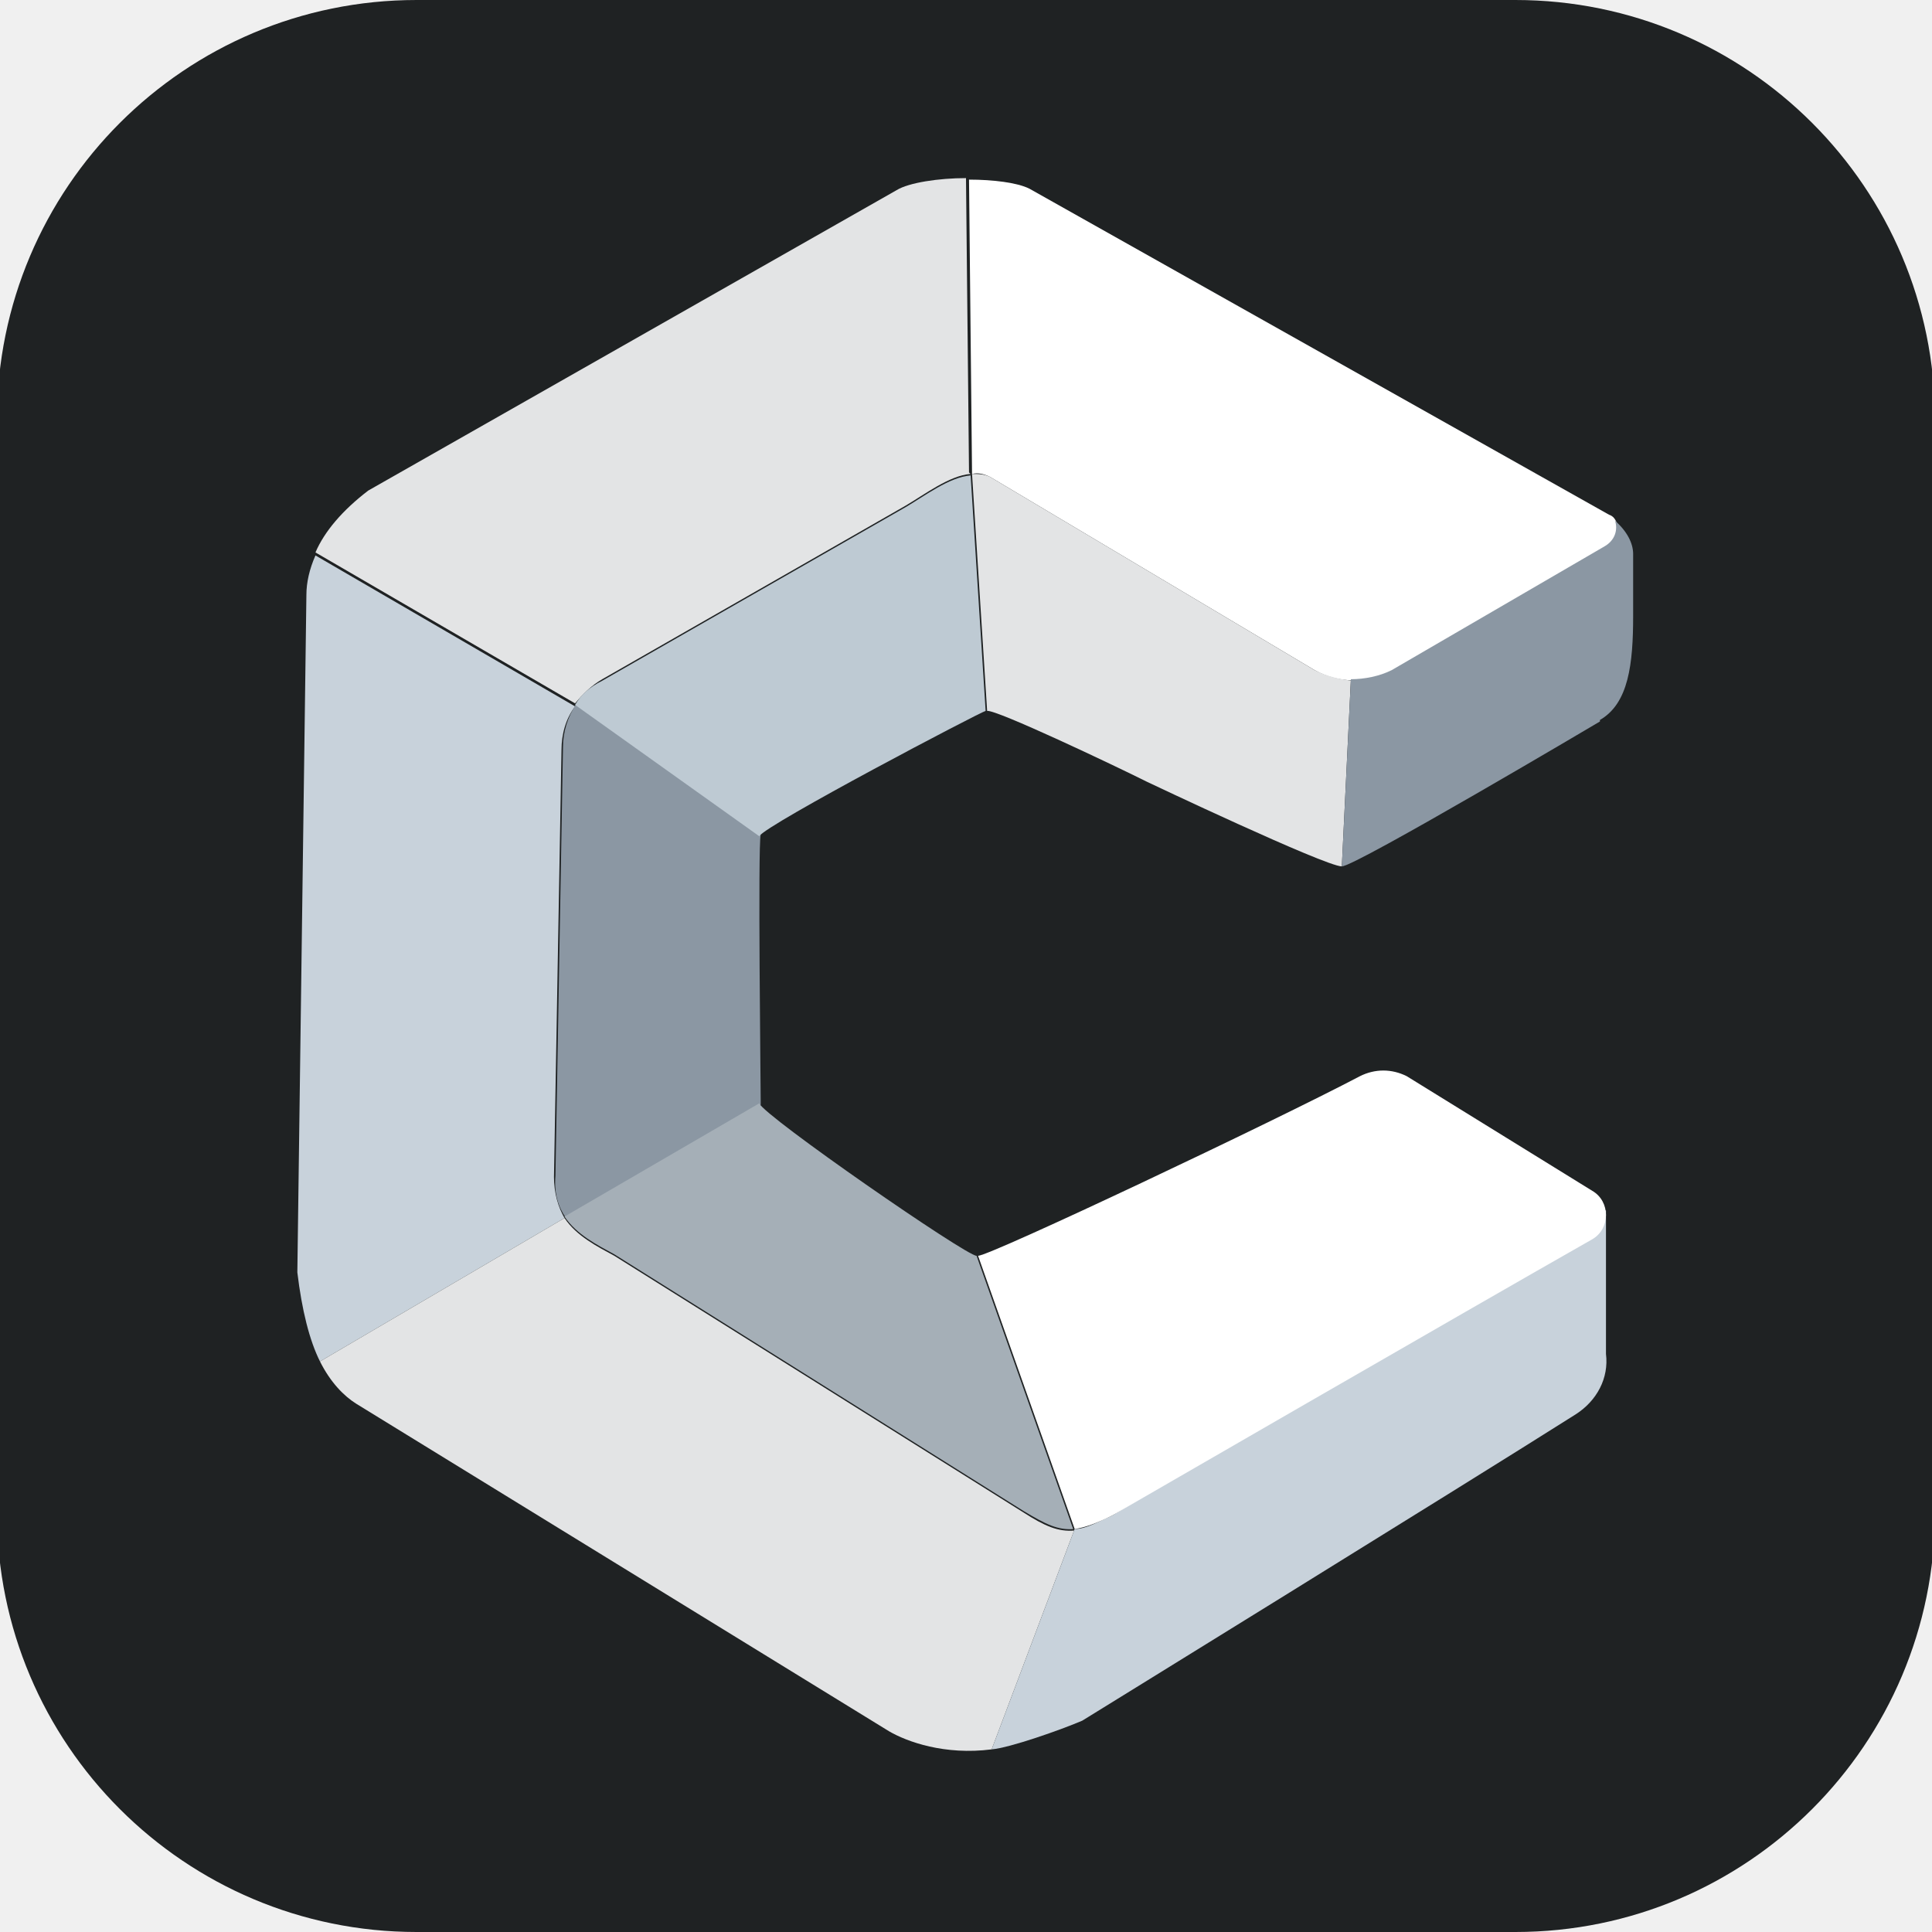
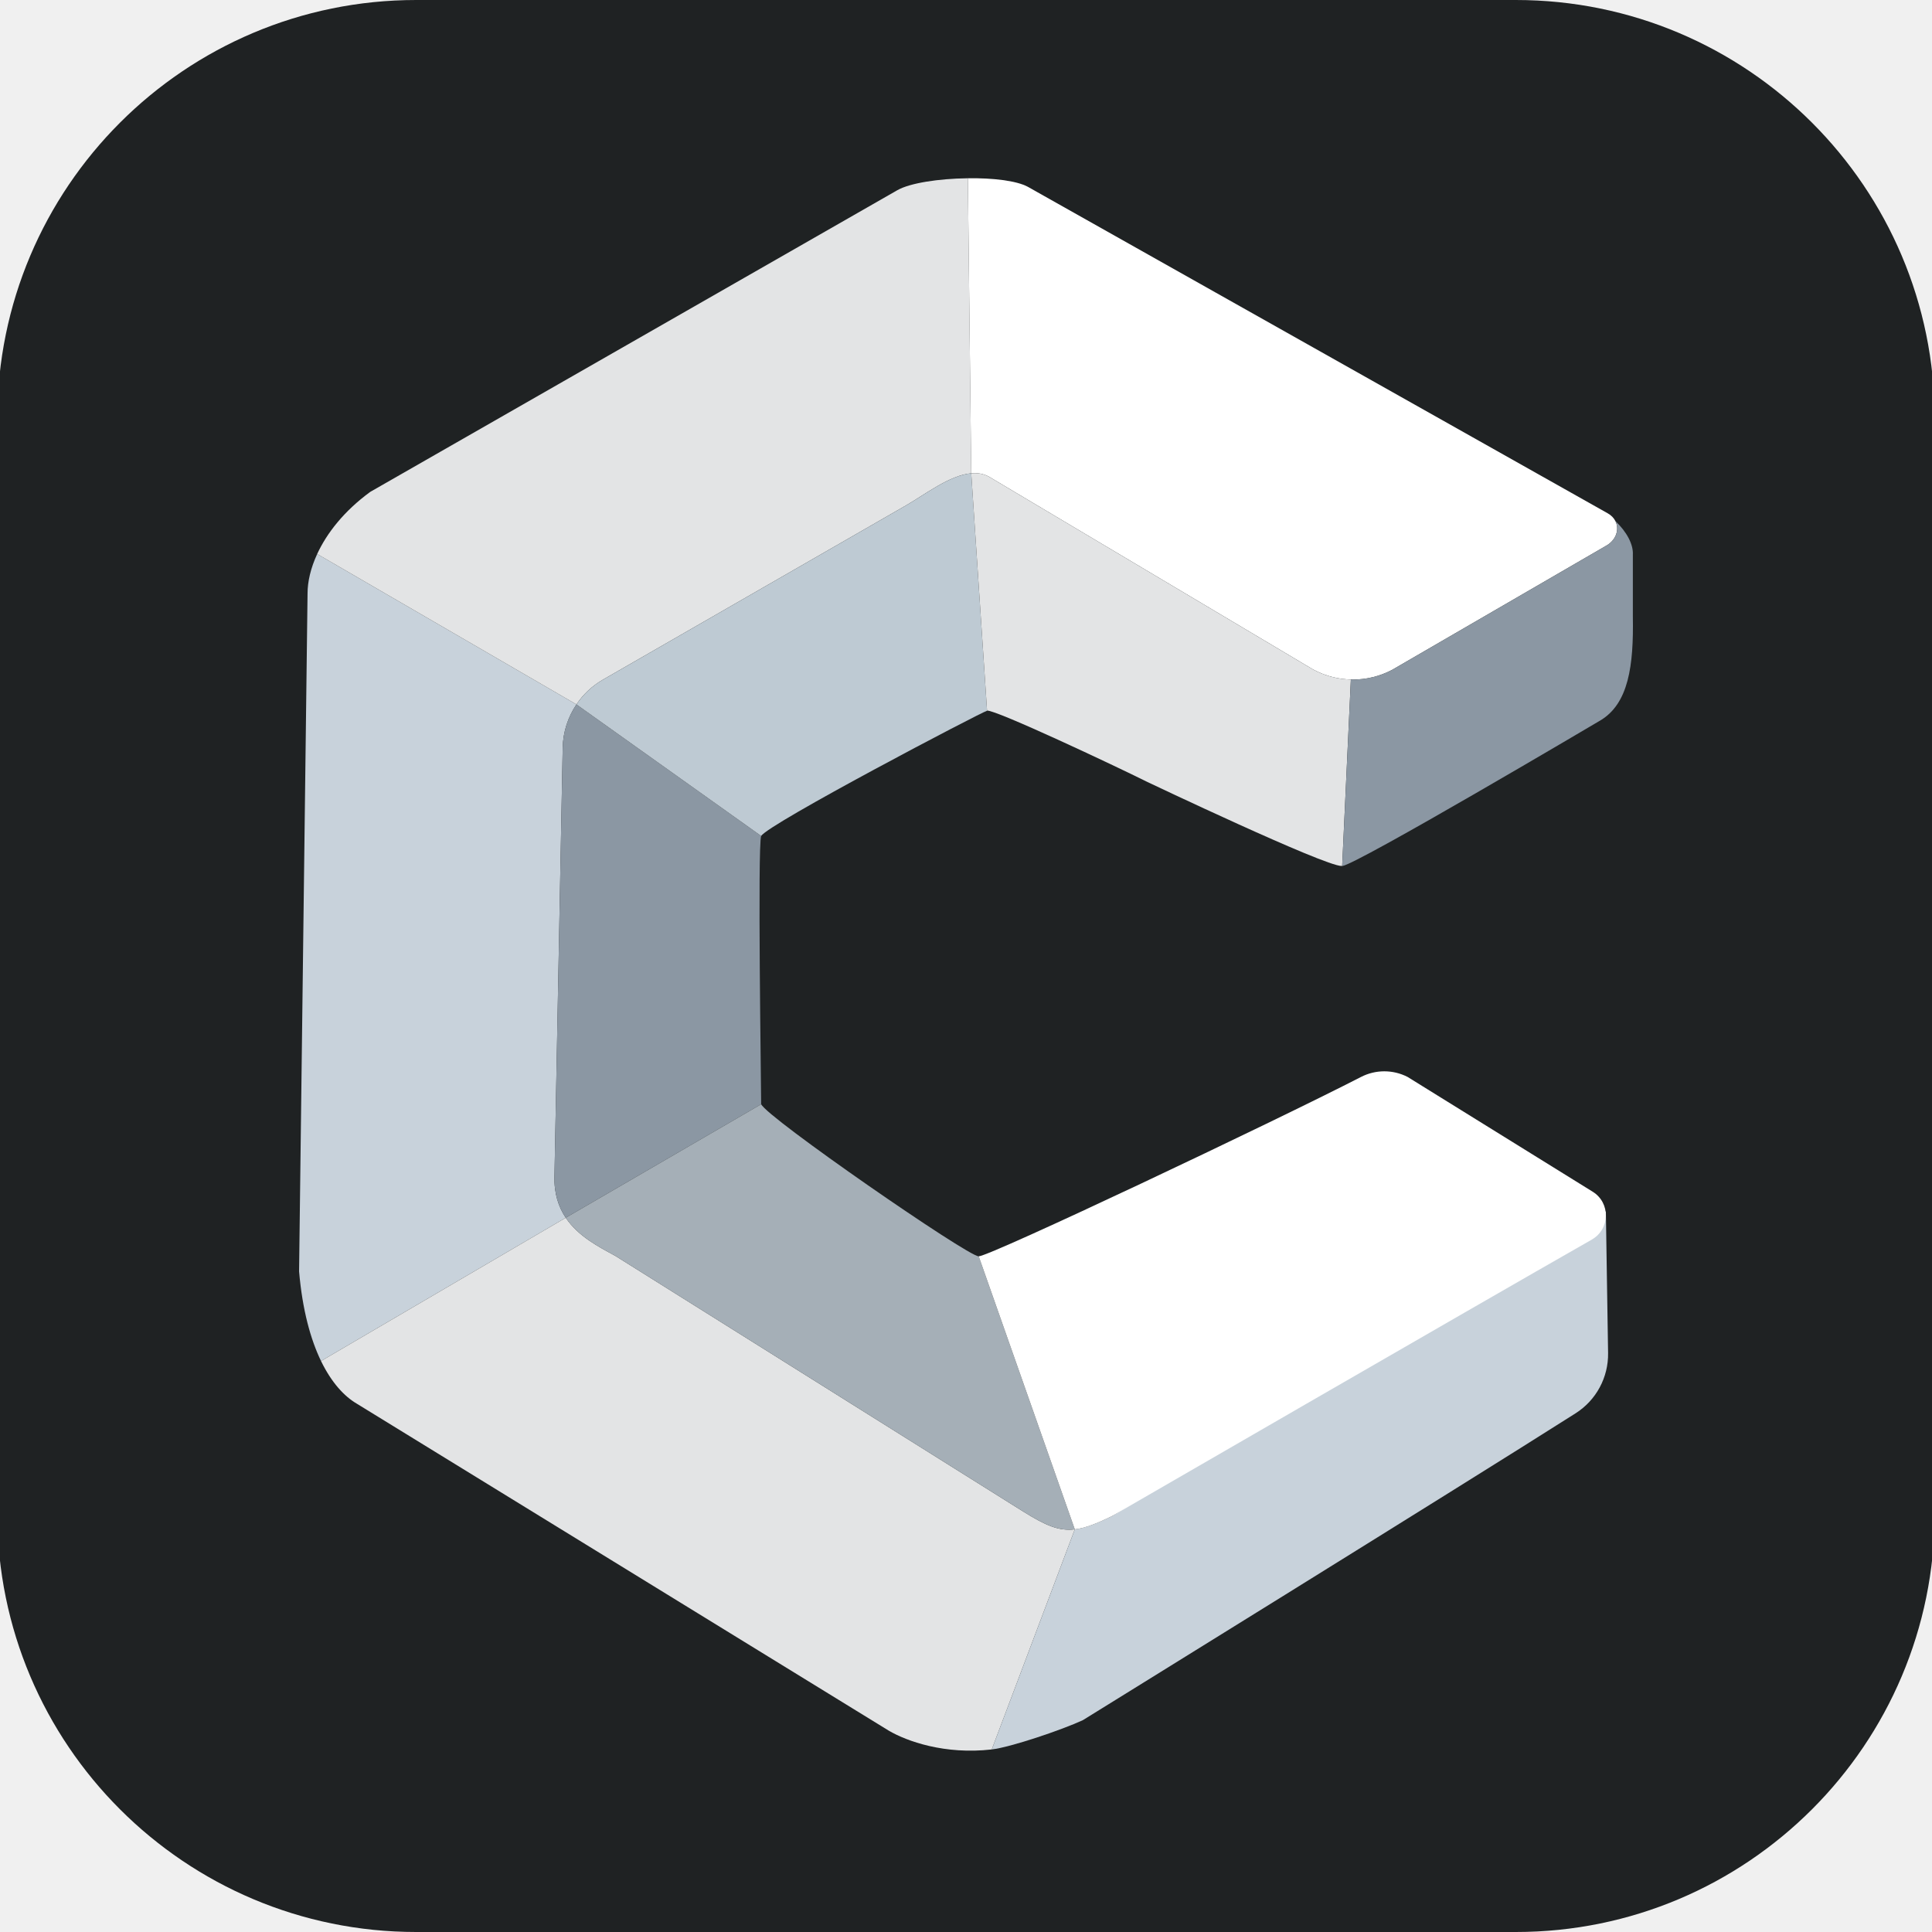
<svg xmlns="http://www.w3.org/2000/svg" id="Layer_1" viewBox="0 0 128 128">
  <defs>
    <style>.cls-1{fill:#8b97a3;}.cls-2{fill:#fff;}.cls-3{fill:#c8d2db;}.cls-4{fill:#becad3;}.cls-5{fill:#e3e4e5;}.cls-6{fill:#a5afb7;}.cls-7{fill:#1f2223;}</style>
  </defs>
-   <rect class="cls-7" x="-.2" width="128.4" height="128" rx="27.8" ry="27.8" />
-   <path class="cls-3" d="M36.7,77.9c0,1.2.3,2.1.7,2.8l-16.2,9.5c-.7-1.4-1.2-3.4-1.5-5.9l.6-44.9c0-.8.2-1.7.6-2.6l17.2,10c-.6.8-.9,1.8-.9,2.9l-.5,28.4Z" />
-   <path class="cls-5" d="M64.3,31.4c-1.4.1-3.1,1.4-4.3,2.1l-20.1,11.5c-.7.4-1.3,1-1.8,1.6l-17.2-10c.6-1.4,1.8-2.8,3.5-4.1L59.4,12.6c.8-.5,2.8-.8,4.6-.8h0l.2,19.5Z" />
-   <path class="cls-2" d="M106.4,36.2l-14.1,8.2c-1.6.9-3.6.9-5.2,0l-21.5-12.8c-.4-.2-.8-.3-1.2-.2l-.2-19.5c1.6,0,3.2.2,4,.6l38.4,21.6c.3.1.4.3.5.5.3.6,0,1.3-.7,1.7Z" />
-   <path class="cls-5" d="M71.2,101.3l-5.5,14.6h0c-3.1.4-5.6-.5-6.8-1.2l-35.3-21.7c-.8-.5-1.7-1.4-2.4-2.8l16.2-9.5c.8,1.2,2.2,1.9,3.3,2.5l27.1,17c1.4.9,2.3,1.3,3.4,1.2Z" />
-   <path class="cls-3" d="M106.4,80.3v9.4c.2,1.6-.6,3.1-2,4-7.9,5-32.7,20.3-32.7,20.3-1.4.6-4.8,1.8-6,1.9l5.5-14.6c.7,0,1.4-.4,2.5-.9l25.4-15.7c3.6-2.1,6.4-4.8,7.3-4.5Z" />
-   <path class="cls-1" d="M50.4,73.2l-12.9,7.5c-.5-.7-.8-1.6-.7-2.8l.5-28.4c0-1,.3-2,.9-2.9l12.2,8.7c-.2.7,0,16.6,0,17.8Z" />
-   <path class="cls-4" d="M64.3,31.4l1,15.7c-.4.1-14.5,7.5-15,8.3l-12.2-8.7c.4-.7,1-1.2,1.8-1.6l20.1-11.5c1.2-.7,2.9-2,4.3-2.1Z" />
-   <path class="cls-5" d="M89.5,45l-.6,12.4h0c-1.1,0-12.9-5.6-12.9-5.6-2.2-1.1-10-4.8-10.6-4.7l-1-15.7c.4,0,.8,0,1.2.2l21.5,12.8c.8.4,1.6.6,2.5.7Z" />
-   <path class="cls-1" d="M106,47.8s-16.2,9.6-17.1,9.6h0l.6-12.4c.9,0,1.9-.2,2.7-.6l14.1-8.2c.7-.4.9-1.1.7-1.7.8.7,1.2,1.5,1.2,2.2v4.1c0,3.2-.3,5.8-2.2,6.9Z" />
-   <path class="cls-6" d="M71.2,101.3c-1.1.1-1.9-.3-3.4-1.2l-27.1-17c-1.1-.6-2.5-1.3-3.3-2.5l12.9-7.5c.4.9,13.7,10.1,14.4,10.1l6.4,18.1Z" />
-   <path class="cls-2" d="M105.5,82.1c-8.1,4.6-31.8,18.3-31.8,18.3-1,.5-1.8.8-2.5.9l-6.4-18.1c.8,0,19.6-8.9,25.3-11.9,1-.5,2.1-.5,3.1,0l12.3,7.6c1.2.7,1.2,2.5,0,3.2Z" />
+   <rect class="cls-7" x="-.179" width="128.359" height="128" rx="27.752" ry="27.752" />
+   <path class="cls-3" d="M36.735,77.911c-.033,1.16.267,2.055.748,2.768l-16.214,9.493c-.687-1.423-1.232-3.368-1.454-5.936l.561-44.913c0-.776.202-1.677.639-2.62l17.176,9.967c-.565.839-.891,1.832-.91,2.875l-.545,28.366Z" />
+   <path class="cls-5" d="M64.347,31.358c-1.432.124-3.075,1.412-4.32,2.127l-20.073,11.54c-.719.413-1.319.978-1.764,1.645l-17.176-9.967c.639-1.382,1.78-2.846,3.516-4.115L59.45,12.602c.845-.482,2.755-.765,4.609-.791h.065l.224,19.547Z" />
+   <path class="cls-2" d="M106.372,36.179l-14.136,8.198c-1.641.869-3.609.86-5.243-.024l-21.479-12.776c-.363-.196-.756-.256-1.167-.22l-.224-19.547c1.636-.024,3.218.157,3.972.565l38.401,21.622c.252.137.426.322.528.526.287.563.039,1.291-.652,1.656Z" />
+   <path class="cls-5" d="M71.209,101.323l-5.502,14.582h-.002c-3.103.358-5.625-.543-6.816-1.241l-35.256-21.67c-.821-.482-1.667-1.386-2.364-2.822l16.214-9.493c.828,1.238,2.192,1.932,3.279,2.523l27.067,16.965c1.441.891,2.312,1.284,3.381,1.156Z" />
+   <path class="cls-3" d="M106.393,80.276l.147,9.367c.025,1.614-.788,3.124-2.15,3.99-7.87,5.002-32.651,20.334-32.651,20.334-1.382.641-4.789,1.796-6.032,1.937l5.502-14.582c.68-.083,1.441-.374,2.477-.884l25.359-15.701c3.555-2.099,6.426-4.847,7.348-4.462Z" />
+   <path class="cls-1" d="M50.431,73.158l-12.949,7.521c-.48-.713-.78-1.608-.748-2.768l.545-28.366c.02-1.043.345-2.036.91-2.875l12.24,8.715c-.245.728,0,16.579,0,17.773Z" />
+   <path class="cls-4" d="M64.347,31.358l1.048,15.731c-.406.106-14.504,7.496-14.964,8.296l-12.24-8.715c.445-.667,1.045-1.232,1.764-1.645l20.073-11.54c1.245-.715,2.888-2.003,4.32-2.127Z" />
+   <path class="cls-5" d="M89.498,45.021l-.576,12.352h-.035c-1.13.02-12.881-5.571-12.881-5.571-2.201-1.096-10.033-4.782-10.611-4.723l-1.048-15.721c.411-.037.804.024,1.167.22l21.479,12.776c.782.424,1.643.645,2.505.667Z" />
+   <path class="cls-1" d="M105.984,47.756s-16.225,9.599-17.059,9.617h-.002l.576-12.352c.939.024,1.884-.191,2.738-.643l14.136-8.198c.691-.365.939-1.093.652-1.656.752.711,1.191,1.543,1.156,2.219v4.115c.054,3.22-.267,5.78-2.196,6.899Z" />
+   <path class="cls-6" d="M71.209,101.323c-1.069.128-1.94-.265-3.381-1.156l-27.067-16.965c-1.086-.591-2.451-1.284-3.279-2.523l12.949-7.521c.376.88,13.684,10.081,14.412,10.077l6.366,18.089Z" />
+   <path class="cls-2" d="M105.462,82.126c-8.147,4.642-31.776,18.313-31.776,18.313-1.036.511-1.797.802-2.477.884l-6.366-18.089c.755-.006,19.564-8.918,25.328-11.883.969-.498,2.117-.498,3.086-.001l12.264,7.605c1.188.737,1.157,2.477-.059,3.169Z" />
</svg>
